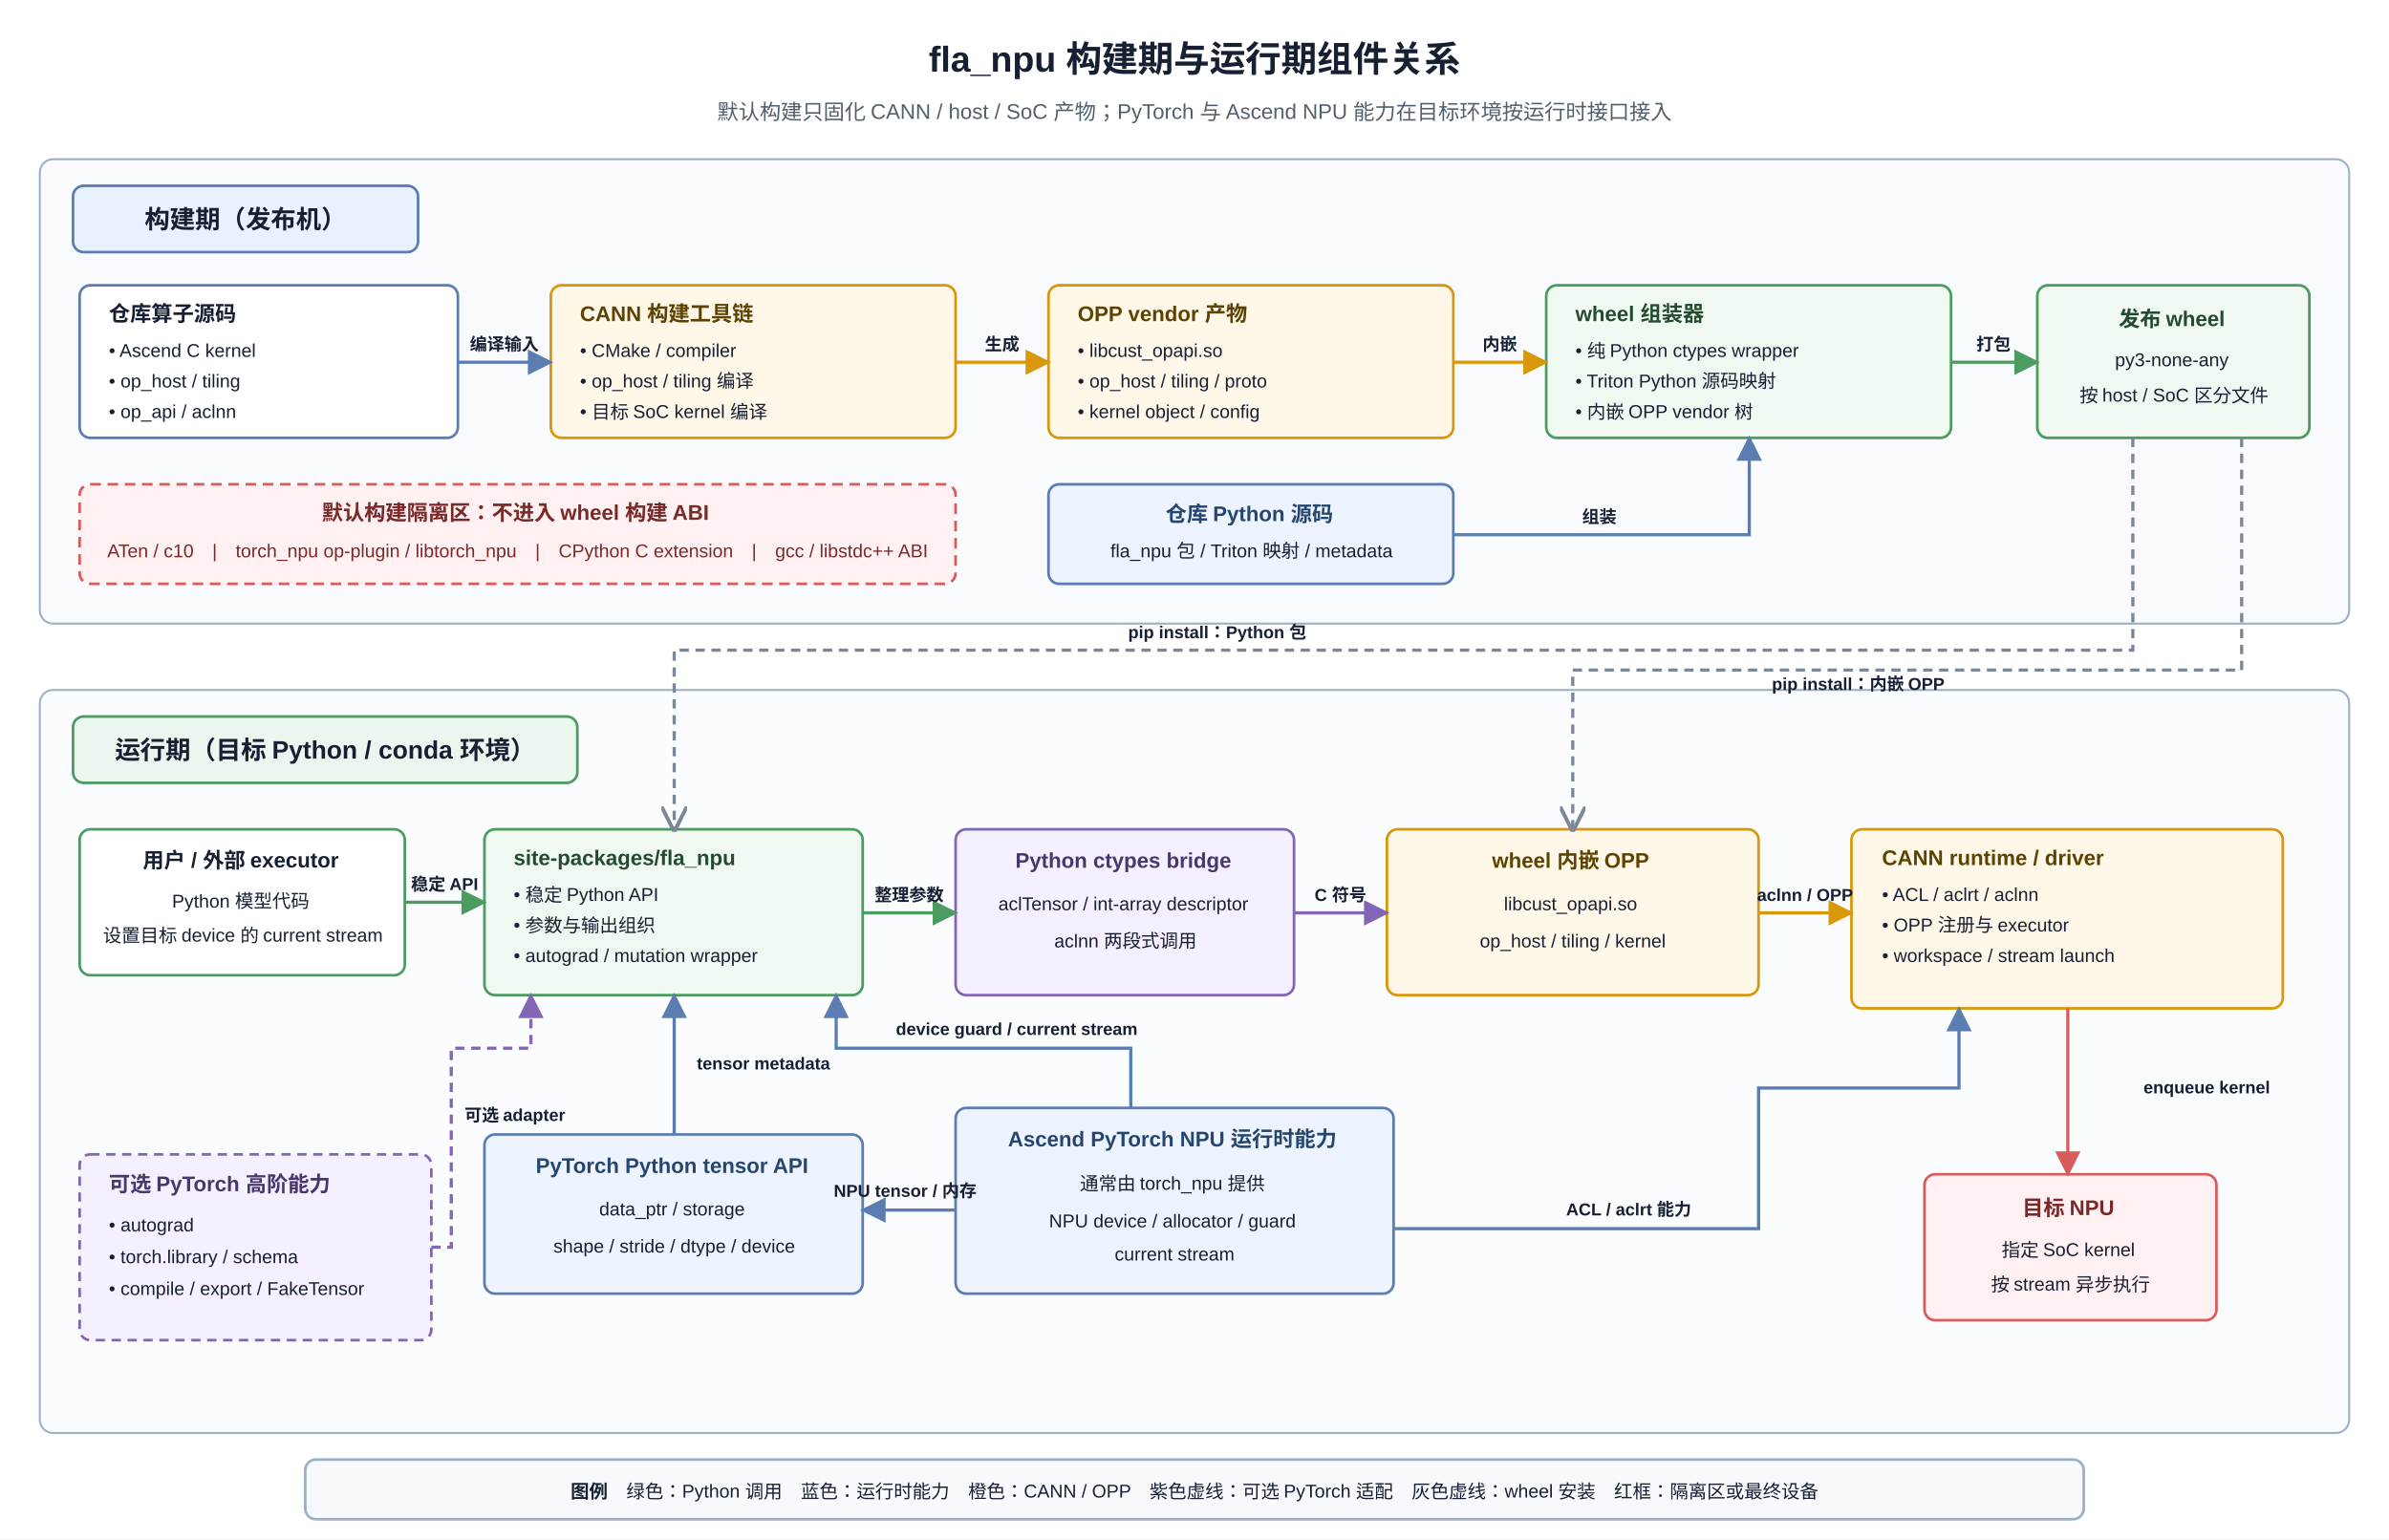
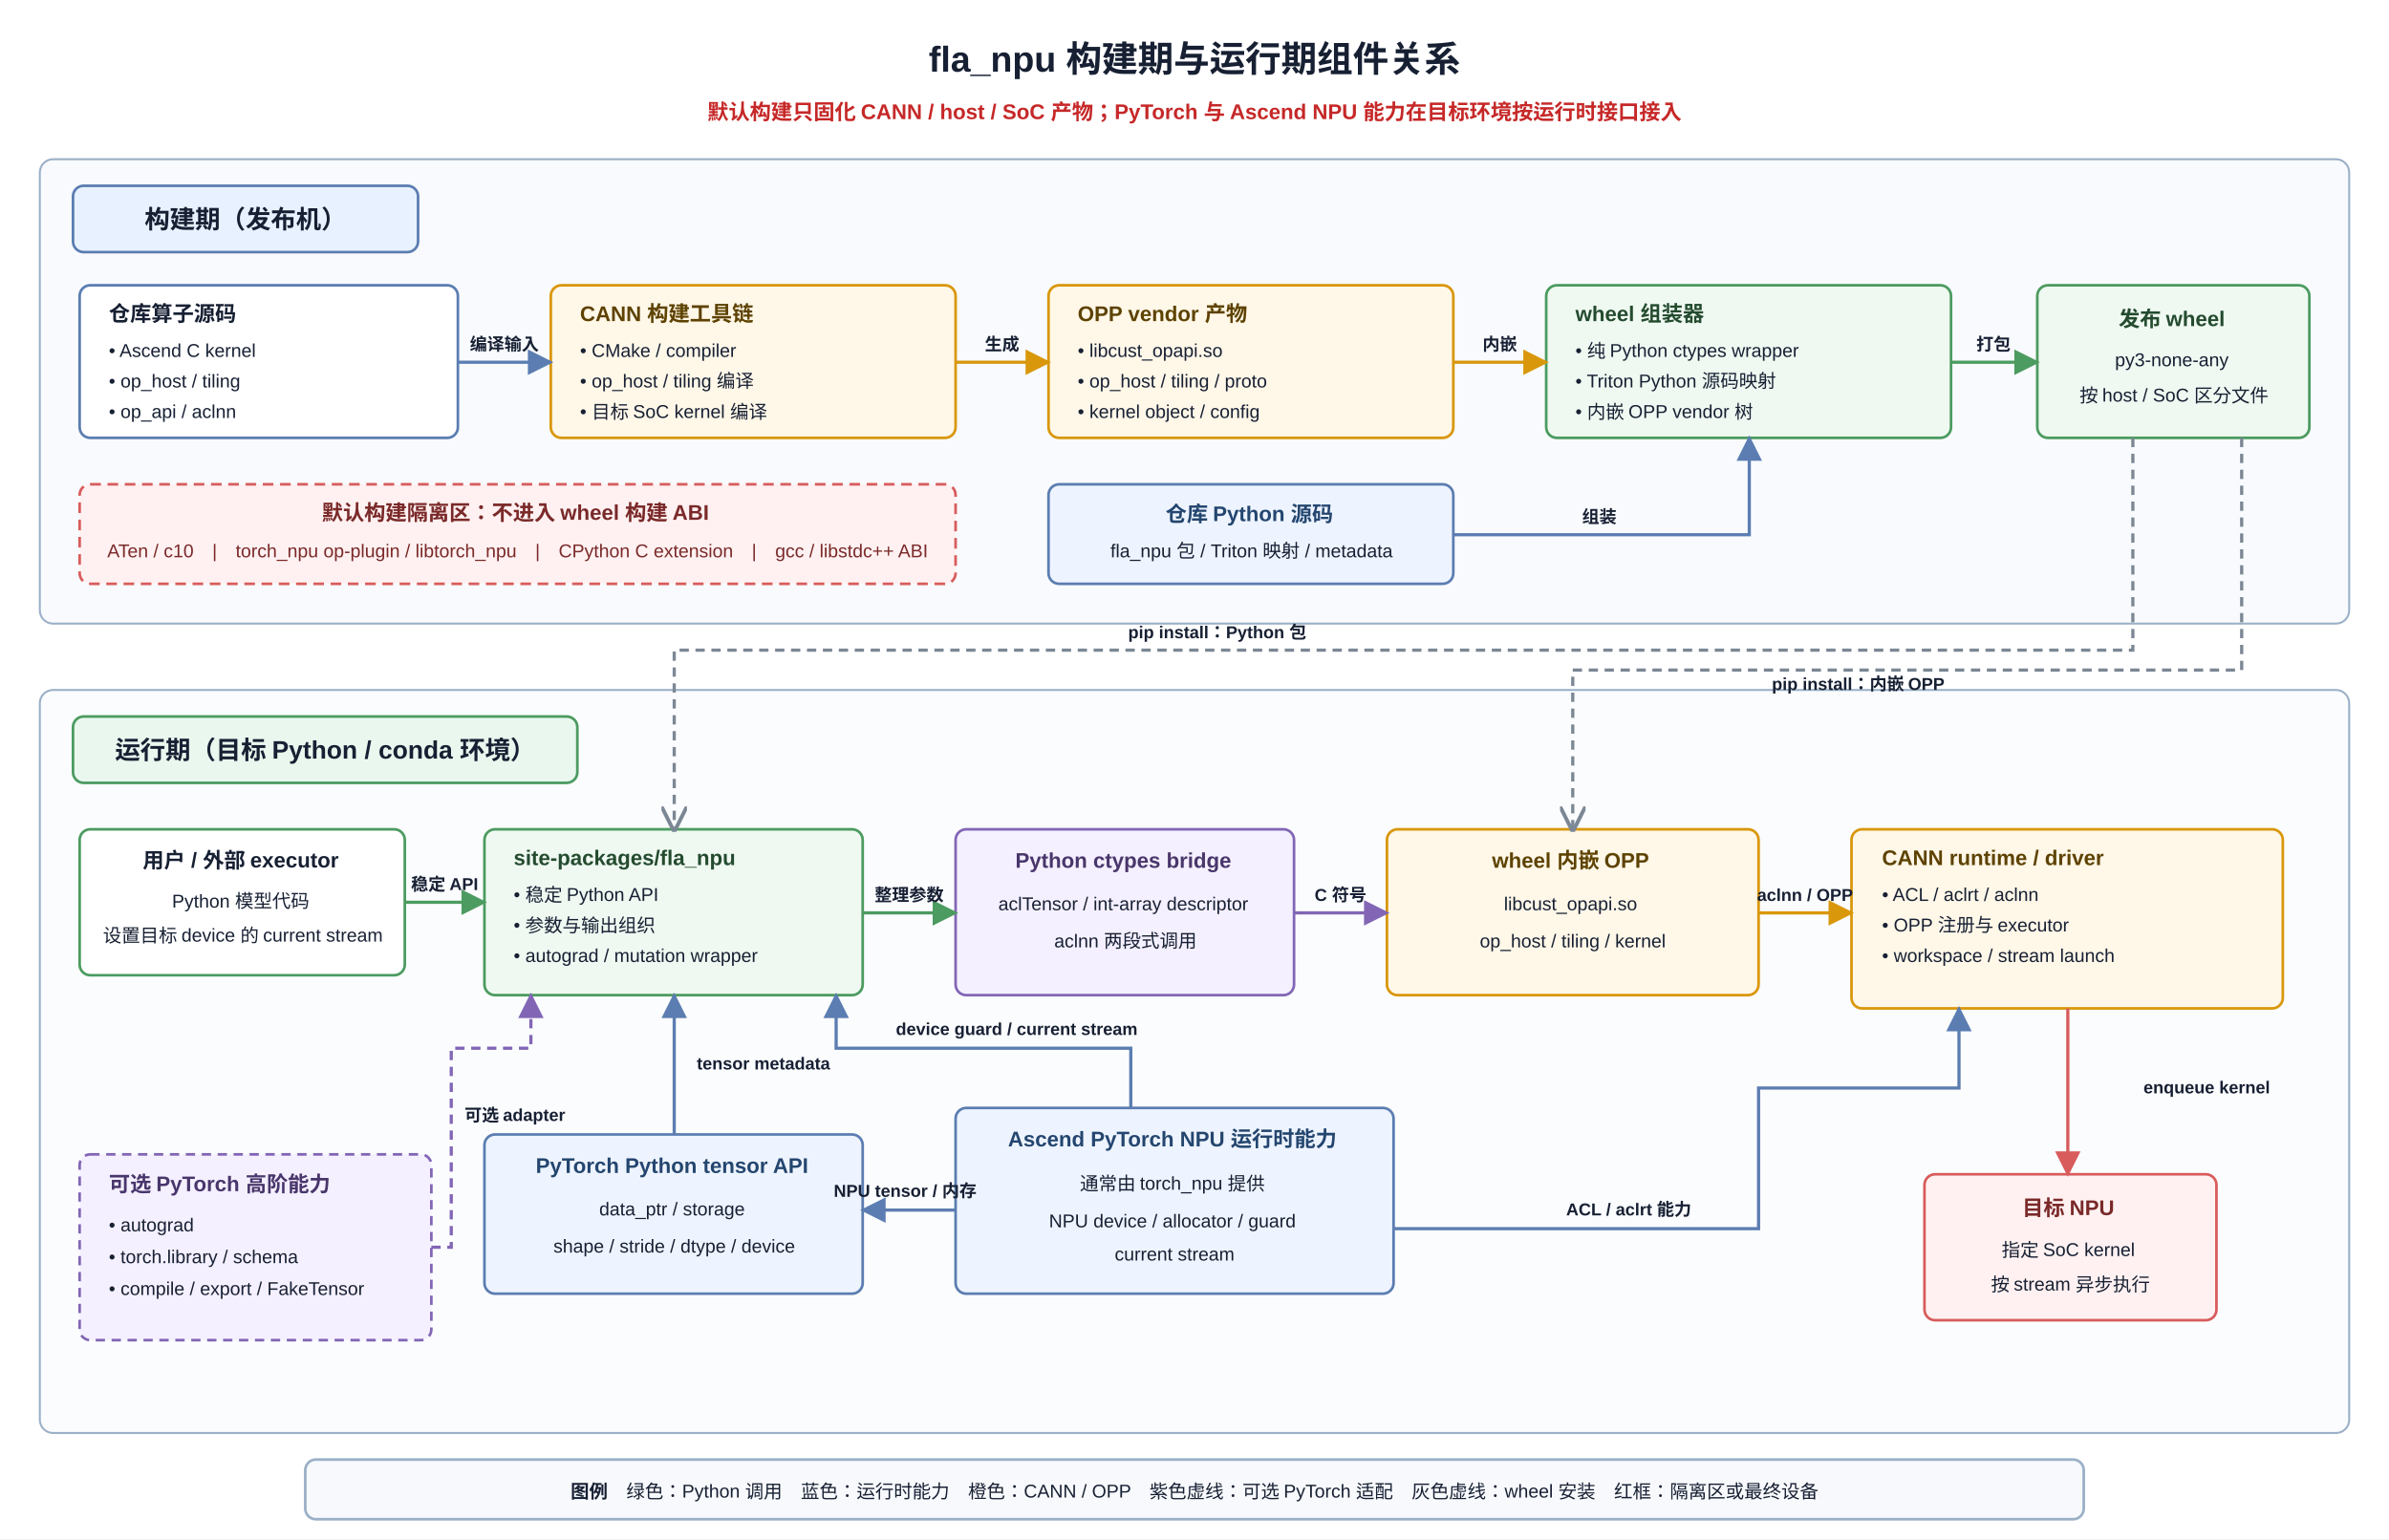
<svg xmlns="http://www.w3.org/2000/svg" width="1800" height="1160" viewBox="0 0 1800 1160" role="img" aria-labelledby="title desc">
  <defs>
    <marker id="arrow-green" viewBox="0 0 10 10" refX="9" refY="5" markerWidth="8" markerHeight="8" orient="auto">
      <path d="M0 0 L10 5 L0 10 Z" fill="#4C9B60" />
    </marker>
    <marker id="arrow-blue" viewBox="0 0 10 10" refX="9" refY="5" markerWidth="8" markerHeight="8" orient="auto">
      <path d="M0 0 L10 5 L0 10 Z" fill="#5B7DB1" />
    </marker>
    <marker id="arrow-amber" viewBox="0 0 10 10" refX="9" refY="5" markerWidth="8" markerHeight="8" orient="auto">
      <path d="M0 0 L10 5 L0 10 Z" fill="#D9970B" />
    </marker>
    <marker id="arrow-purple" viewBox="0 0 10 10" refX="9" refY="5" markerWidth="8" markerHeight="8" orient="auto">
      <path d="M0 0 L10 5 L0 10 Z" fill="#8266B5" />
    </marker>
    <marker id="arrow-red" viewBox="0 0 10 10" refX="9" refY="5" markerWidth="8" markerHeight="8" orient="auto">
      <path d="M0 0 L10 5 L0 10 Z" fill="#D85C5C" />
    </marker>
    <marker id="arrow-gray" viewBox="0 0 10 10" refX="9" refY="5" markerWidth="8" markerHeight="8" orient="auto">
      <path d="M0 0 L10 5 L0 10" fill="none" stroke="#7B8794" stroke-width="1.5" />
    </marker>
    <style>
      text { font-family: Arial, "Microsoft YaHei", sans-serif; fill: #172033; letter-spacing: 0; }
      .panel { rx: 10; stroke-width: 1.5; }
      .box { rx: 8; stroke-width: 2; }
      .title { font-size: 27px; font-weight: 700; }
-       .subtitle { font-size: 16px; fill: #52606D; }
+       .subtitle { font-size: 16px; font-weight: 700; fill: #C62828; }
      .phase { font-size: 19px; font-weight: 700; }
      .node-title { font-size: 16px; font-weight: 700; }
      .node-text { font-size: 14px; }
      .edge { fill: none; stroke-width: 2.4; }
      .edge-label { font-size: 13px; font-weight: 700; }
    </style>
  </defs>
  <rect width="1800" height="1160" fill="#FFFFFF" />
  <text class="title" x="900" y="54" text-anchor="middle">fla_npu 构建期与运行期组件关系</text>
  <text class="subtitle" x="900" y="90" text-anchor="middle">默认构建只固化 CANN / host / SoC 产物；PyTorch 与 Ascend NPU 能力在目标环境按运行时接口接入</text>
  <rect class="panel" x="30" y="120" width="1740" height="350" fill="#F8FAFD" stroke="#9BB0C7" />
  <rect class="box" x="55" y="140" width="260" height="50" fill="#E8F1FF" stroke="#5B7DB1" />
  <text class="phase" x="185" y="172" text-anchor="middle" fill="#24466F">构建期（发布机）</text>
  <rect class="box" x="60" y="215" width="285" height="115" fill="#FFFFFF" stroke="#5B7DB1" />
  <text x="82">
    <tspan class="node-title" x="82" y="242">仓库算子源码</tspan>
    <tspan class="node-text" x="82" y="269">• Ascend C kernel</tspan>
    <tspan class="node-text" x="82" y="292">• op_host / tiling</tspan>
    <tspan class="node-text" x="82" y="315">• op_api / aclnn</tspan>
  </text>
  <rect class="box" x="415" y="215" width="305" height="115" fill="#FFF7E8" stroke="#D9970B" />
  <text x="437">
    <tspan class="node-title" x="437" y="242" fill="#5D4200">CANN 构建工具链</tspan>
    <tspan class="node-text" x="437" y="269">• CMake / compiler</tspan>
    <tspan class="node-text" x="437" y="292">• op_host / tiling 编译</tspan>
    <tspan class="node-text" x="437" y="315">• 目标 SoC kernel 编译</tspan>
  </text>
  <rect class="box" x="790" y="215" width="305" height="115" fill="#FFF7E8" stroke="#D9970B" />
  <text x="812">
    <tspan class="node-title" x="812" y="242" fill="#5D4200">OPP vendor 产物</tspan>
    <tspan class="node-text" x="812" y="269">• libcust_opapi.so</tspan>
    <tspan class="node-text" x="812" y="292">• op_host / tiling / proto</tspan>
    <tspan class="node-text" x="812" y="315">• kernel object / config</tspan>
  </text>
  <rect class="box" x="1165" y="215" width="305" height="115" fill="#EFF9F1" stroke="#4C9B60" />
  <text x="1187">
    <tspan class="node-title" x="1187" y="242" fill="#244B2F">wheel 组装器</tspan>
    <tspan class="node-text" x="1187" y="269">• 纯 Python ctypes wrapper</tspan>
    <tspan class="node-text" x="1187" y="292">• Triton Python 源码映射</tspan>
    <tspan class="node-text" x="1187" y="315">• 内嵌 OPP vendor 树</tspan>
  </text>
  <rect class="box" x="1535" y="215" width="205" height="115" fill="#EFF9F1" stroke="#4C9B60" stroke-width="2.5" />
  <text x="1638" text-anchor="middle">
    <tspan class="node-title" x="1638" y="246" fill="#244B2F">发布 wheel</tspan>
    <tspan class="node-text" x="1638" y="276">py3-none-any</tspan>
    <tspan class="node-text" x="1638" y="303">按 host / SoC 区分文件</tspan>
  </text>
  <rect class="box" x="60" y="365" width="660" height="75" fill="#FFF1F1" stroke="#D85C5C" stroke-dasharray="8 5" />
  <text x="390" text-anchor="middle">
    <tspan class="node-title" x="390" y="392" fill="#7A2929">默认构建隔离区：不进入 wheel 构建 ABI</tspan>
    <tspan class="node-text" x="390" y="420" fill="#7A2929">ATen / c10　|　torch_npu op-plugin / libtorch_npu　|　CPython C extension　|　gcc / libstdc++ ABI</tspan>
  </text>
  <rect class="box" x="790" y="365" width="305" height="75" fill="#EEF4FF" stroke="#5B7DB1" />
  <text x="943" text-anchor="middle">
    <tspan class="node-title" x="943" y="393" fill="#24466F">仓库 Python 源码</tspan>
    <tspan class="node-text" x="943" y="420">fla_npu 包 / Triton 映射 / metadata</tspan>
  </text>
  <path class="edge" d="M345 273 H415" stroke="#5B7DB1" marker-end="url(#arrow-blue)" />
  <path class="edge" d="M720 273 H790" stroke="#D9970B" marker-end="url(#arrow-amber)" />
  <path class="edge" d="M1095 273 H1165" stroke="#D9970B" marker-end="url(#arrow-amber)" />
  <path class="edge" d="M1470 273 H1535" stroke="#4C9B60" marker-end="url(#arrow-green)" />
  <path class="edge" d="M1095 403 H1318 V330" stroke="#5B7DB1" marker-end="url(#arrow-blue)" />
  <text class="edge-label" x="380" y="264" text-anchor="middle" fill="#24466F">编译输入</text>
  <text class="edge-label" x="755" y="264" text-anchor="middle" fill="#6A4A00">生成</text>
  <text class="edge-label" x="1130" y="264" text-anchor="middle" fill="#6A4A00">内嵌</text>
  <text class="edge-label" x="1502" y="264" text-anchor="middle" fill="#244B2F">打包</text>
  <text class="edge-label" x="1205" y="394" text-anchor="middle" fill="#24466F">组装</text>
  <rect class="panel" x="30" y="520" width="1740" height="560" fill="#FBFCFE" stroke="#9BB0C7" />
  <rect class="box" x="55" y="540" width="380" height="50" fill="#E9F7EE" stroke="#4C9B60" />
  <text class="phase" x="245" y="572" text-anchor="middle" fill="#244B2F">运行期（目标 Python / conda 环境）</text>
  <rect class="box" x="60" y="625" width="245" height="110" fill="#FFFFFF" stroke="#4C9B60" />
  <text x="183" text-anchor="middle">
    <tspan class="node-title" x="183" y="654">用户 / 外部 executor</tspan>
    <tspan class="node-text" x="183" y="684">Python 模型代码</tspan>
    <tspan class="node-text" x="183" y="710">设置目标 device 的 current stream</tspan>
  </text>
  <rect class="box" x="365" y="625" width="285" height="125" fill="#EFF9F1" stroke="#4C9B60" stroke-width="2.5" />
  <text x="387">
    <tspan class="node-title" x="387" y="652" fill="#244B2F">site-packages/fla_npu</tspan>
    <tspan class="node-text" x="387" y="679">• 稳定 Python API</tspan>
    <tspan class="node-text" x="387" y="702">• 参数与输出组织</tspan>
    <tspan class="node-text" x="387" y="725">• autograd / mutation wrapper</tspan>
  </text>
  <rect class="box" x="720" y="625" width="255" height="125" fill="#F4F0FF" stroke="#8266B5" />
  <text x="848" text-anchor="middle">
    <tspan class="node-title" x="848" y="654" fill="#49366B">Python ctypes bridge</tspan>
    <tspan class="node-text" x="848" y="686">aclTensor / int-array descriptor</tspan>
    <tspan class="node-text" x="848" y="714">aclnn 两段式调用</tspan>
  </text>
  <rect class="box" x="1045" y="625" width="280" height="125" fill="#FFF7E8" stroke="#D9970B" />
  <text x="1185" text-anchor="middle">
    <tspan class="node-title" x="1185" y="654" fill="#5D4200">wheel 内嵌 OPP</tspan>
    <tspan class="node-text" x="1185" y="686">libcust_opapi.so</tspan>
    <tspan class="node-text" x="1185" y="714">op_host / tiling / kernel</tspan>
  </text>
  <rect class="box" x="1395" y="625" width="325" height="135" fill="#FFF7E8" stroke="#D9970B" stroke-width="2.5" />
  <text x="1418">
    <tspan class="node-title" x="1418" y="652" fill="#5D4200">CANN runtime / driver</tspan>
    <tspan class="node-text" x="1418" y="679">• ACL / aclrt / aclnn</tspan>
    <tspan class="node-text" x="1418" y="702">• OPP 注册与 executor</tspan>
    <tspan class="node-text" x="1418" y="725">• workspace / stream launch</tspan>
  </text>
  <rect class="box" x="60" y="870" width="265" height="140" fill="#F4F0FF" stroke="#8266B5" stroke-dasharray="7 5" />
  <text x="82">
    <tspan class="node-title" x="82" y="898" fill="#49366B">可选 PyTorch 高阶能力</tspan>
    <tspan class="node-text" x="82" y="928">• autograd</tspan>
    <tspan class="node-text" x="82" y="952">• torch.library / schema</tspan>
    <tspan class="node-text" x="82" y="976">• compile / export / FakeTensor</tspan>
  </text>
  <rect class="box" x="365" y="855" width="285" height="120" fill="#EEF4FF" stroke="#5B7DB1" />
  <text x="508" text-anchor="middle">
    <tspan class="node-title" x="508" y="884" fill="#24466F">PyTorch Python tensor API</tspan>
    <tspan class="node-text" x="508" y="916">data_ptr / storage</tspan>
    <tspan class="node-text" x="508" y="944">shape / stride / dtype / device</tspan>
  </text>
  <rect class="box" x="720" y="835" width="330" height="140" fill="#EEF4FF" stroke="#5B7DB1" />
  <text x="885" text-anchor="middle">
    <tspan class="node-title" x="885" y="864" fill="#24466F">Ascend PyTorch NPU 运行时能力</tspan>
    <tspan class="node-text" x="885" y="897">通常由 torch_npu 提供</tspan>
    <tspan class="node-text" x="885" y="925">NPU device / allocator / guard</tspan>
    <tspan class="node-text" x="885" y="950">current stream</tspan>
  </text>
  <rect class="box" x="1450" y="885" width="220" height="110" fill="#FFF1F1" stroke="#D85C5C" stroke-width="2.5" />
  <text x="1560" text-anchor="middle">
    <tspan class="node-title" x="1560" y="916" fill="#7A2929">目标 NPU</tspan>
    <tspan class="node-text" x="1560" y="947">指定 SoC kernel</tspan>
    <tspan class="node-text" x="1560" y="973">按 stream 异步执行</tspan>
  </text>
  <path class="edge" d="M305 680 H365" stroke="#4C9B60" marker-end="url(#arrow-green)" />
  <path class="edge" d="M650 688 H720" stroke="#4C9B60" marker-end="url(#arrow-green)" />
  <path class="edge" d="M975 688 H1045" stroke="#8266B5" marker-end="url(#arrow-purple)" />
  <path class="edge" d="M1325 688 H1395" stroke="#D9970B" marker-end="url(#arrow-amber)" />
  <path class="edge" d="M1558 760 V885" stroke="#D85C5C" marker-end="url(#arrow-red)" />
  <text class="edge-label" x="335" y="671" text-anchor="middle" fill="#244B2F">稳定 API</text>
  <text class="edge-label" x="685" y="679" text-anchor="middle" fill="#244B2F">整理参数</text>
  <text class="edge-label" x="1010" y="679" text-anchor="middle" fill="#49366B">C 符号</text>
  <text class="edge-label" x="1360" y="679" text-anchor="middle" fill="#6A4A00">aclnn / OPP</text>
  <text class="edge-label" x="1615" y="824" fill="#7A2929">enqueue kernel</text>
  <path class="edge" d="M508 855 V750" stroke="#5B7DB1" marker-end="url(#arrow-blue)" />
  <path class="edge" d="M720 912 H650" stroke="#5B7DB1" marker-end="url(#arrow-blue)" />
  <path class="edge" d="M852 835 V790 H630 V750" stroke="#5B7DB1" marker-end="url(#arrow-blue)" />
  <path class="edge" d="M1050 926 H1325 V820 H1476 V760" stroke="#5B7DB1" marker-end="url(#arrow-blue)" />
  <path class="edge" d="M325 940 H340 V790 H400 V750" stroke="#8266B5" stroke-dasharray="7 5" marker-end="url(#arrow-purple)" />
  <text class="edge-label" x="525" y="806" fill="#24466F">tensor metadata</text>
  <text class="edge-label" x="682" y="902" text-anchor="middle" fill="#24466F">NPU tensor / 内存</text>
  <text class="edge-label" x="675" y="780" fill="#24466F">device guard / current stream</text>
  <text class="edge-label" x="1180" y="916" fill="#24466F">ACL / aclrt 能力</text>
  <text class="edge-label" x="350" y="845" fill="#49366B">可选 adapter</text>
  <path class="edge" d="M1607 330 V490 H508 V625" stroke="#7B8794" stroke-dasharray="7 5" marker-end="url(#arrow-gray)" />
  <path class="edge" d="M1689 330 V505 H1185 V625" stroke="#7B8794" stroke-dasharray="7 5" marker-end="url(#arrow-gray)" />
  <text class="edge-label" x="850" y="481" fill="#52606D">pip install：Python 包</text>
  <text class="edge-label" x="1335" y="520" fill="#52606D">pip install：内嵌 OPP</text>
  <rect class="box" x="230" y="1100" width="1340" height="45" fill="#F7F9FC" stroke="#9BB0C7" stroke-width="1.5" />
  <text x="900" y="1129" text-anchor="middle" font-size="14" fill="#344054">
    <tspan font-weight="700">图例</tspan>　绿色：Python 调用　蓝色：运行时能力　橙色：CANN / OPP　紫色虚线：可选 PyTorch 适配　灰色虚线：wheel 安装　红框：隔离区或最终设备</text>
</svg>
